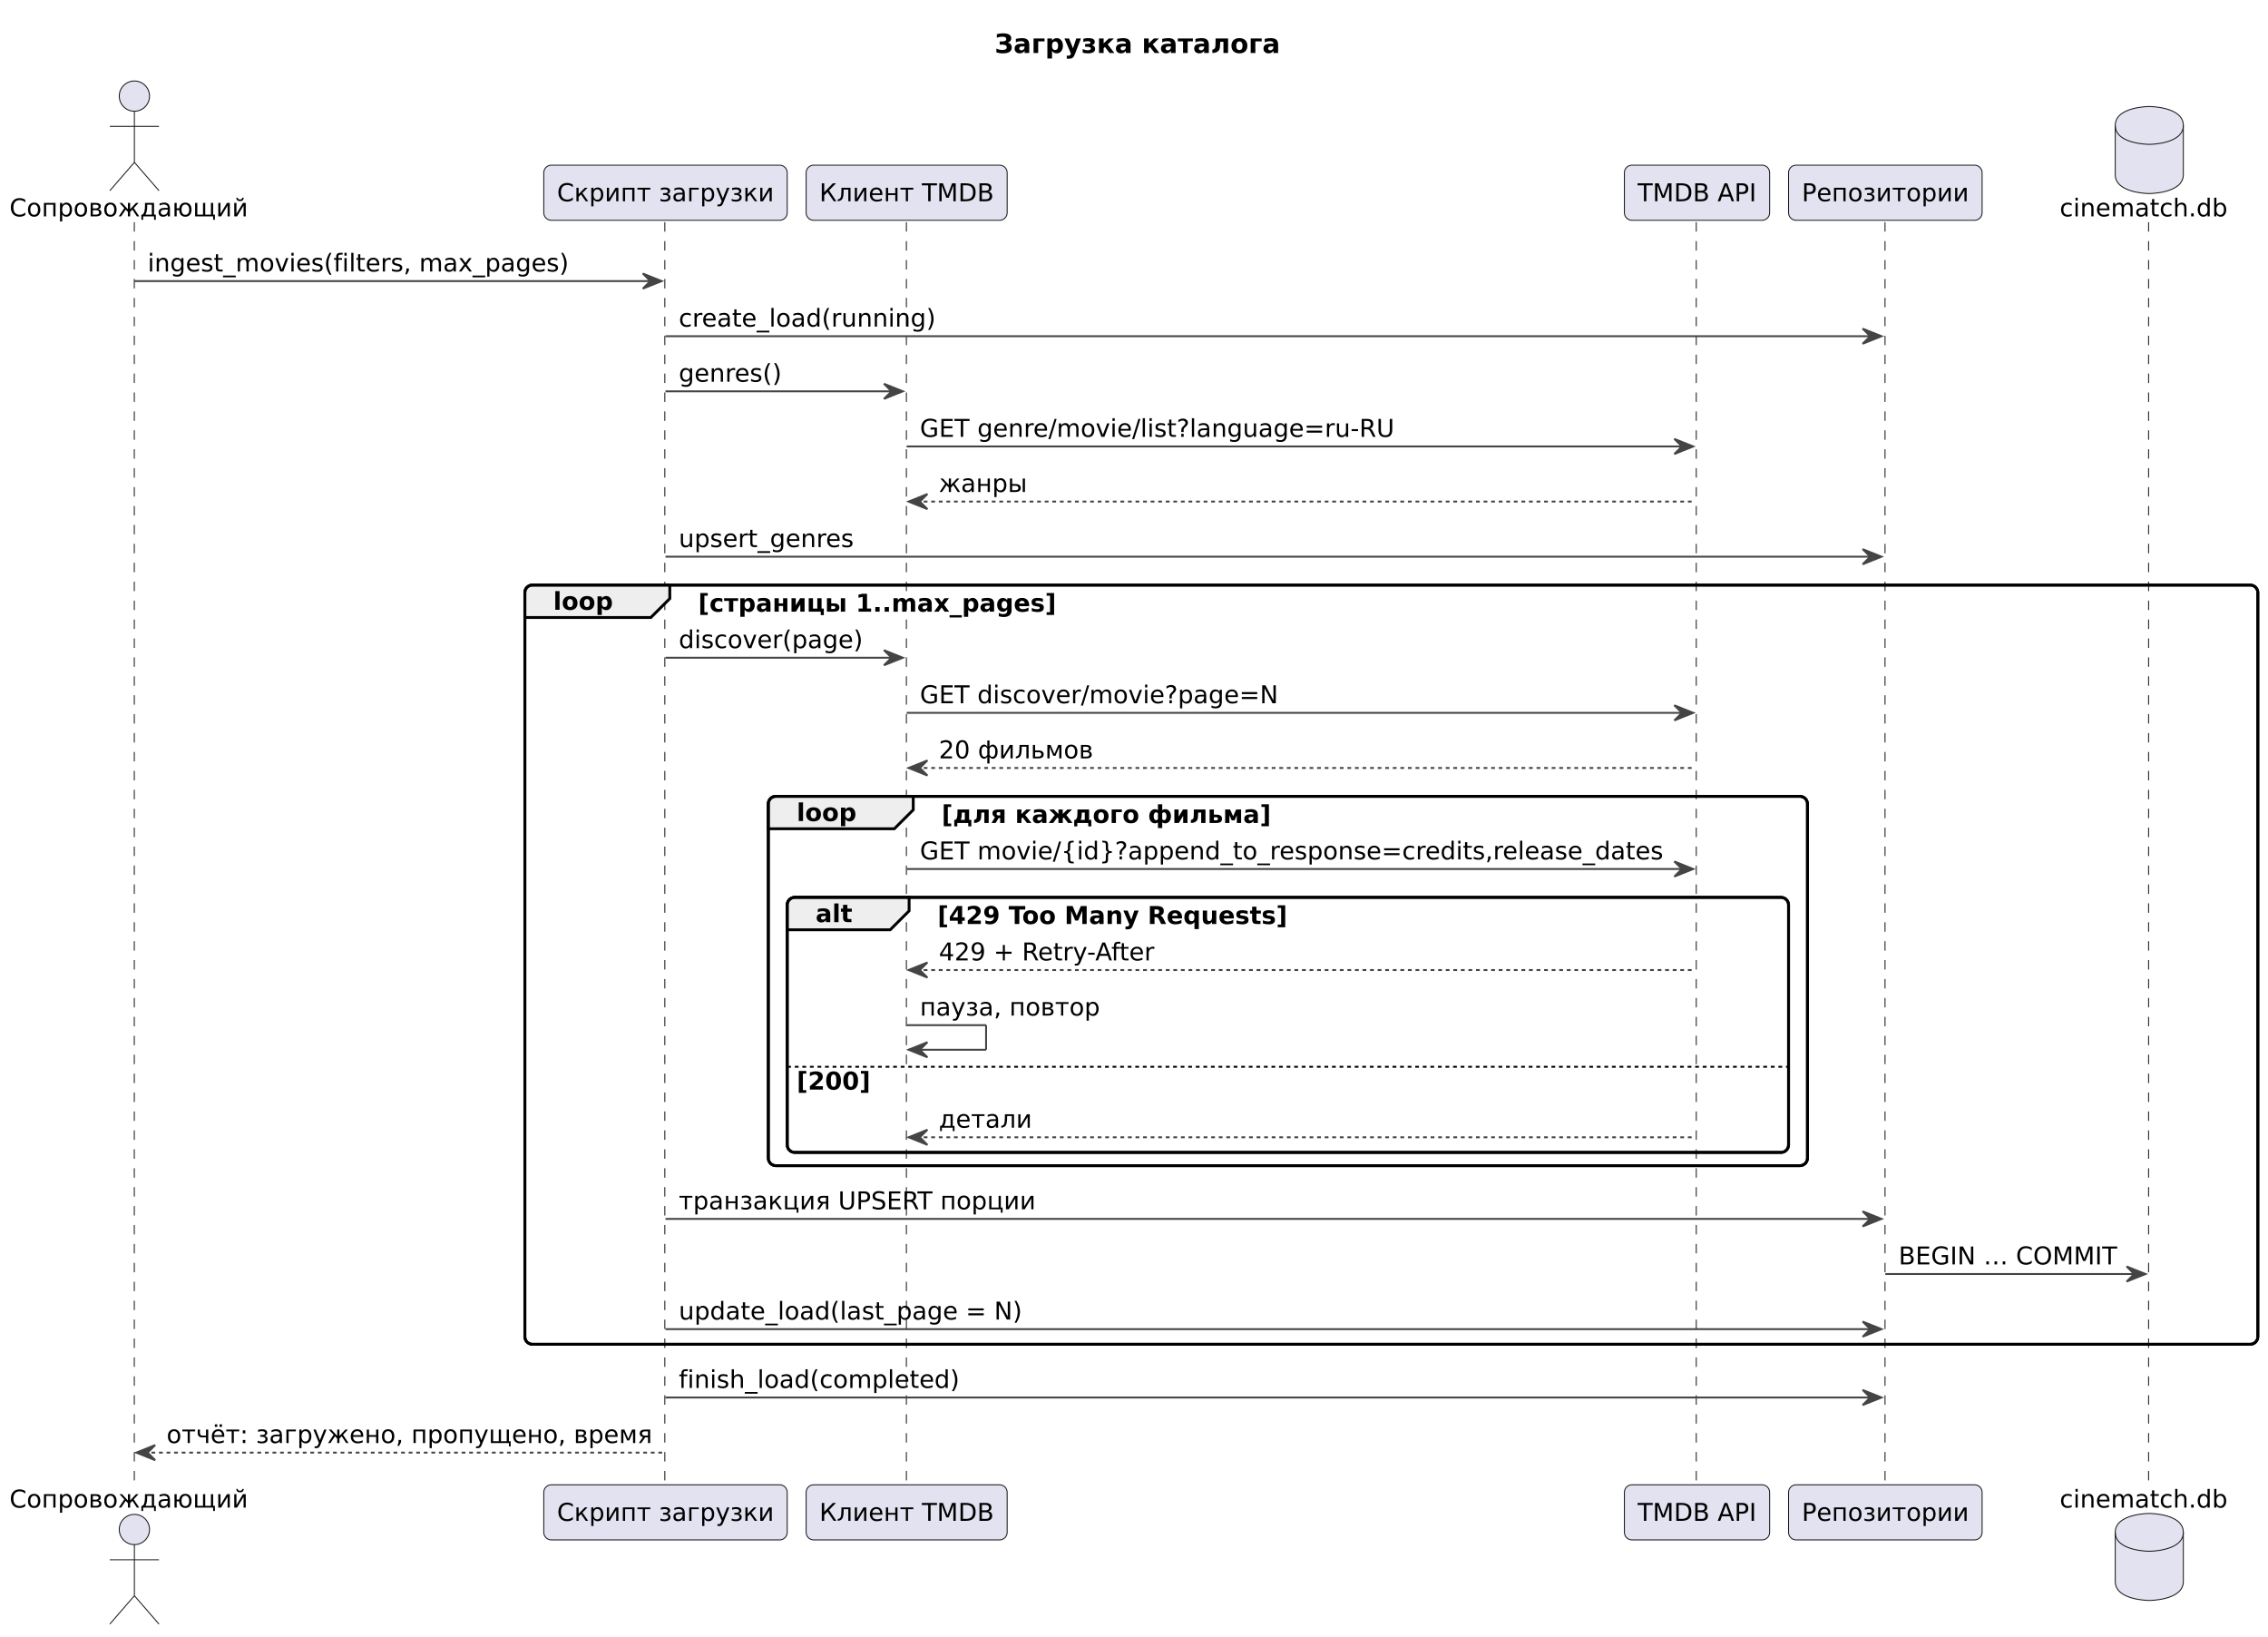
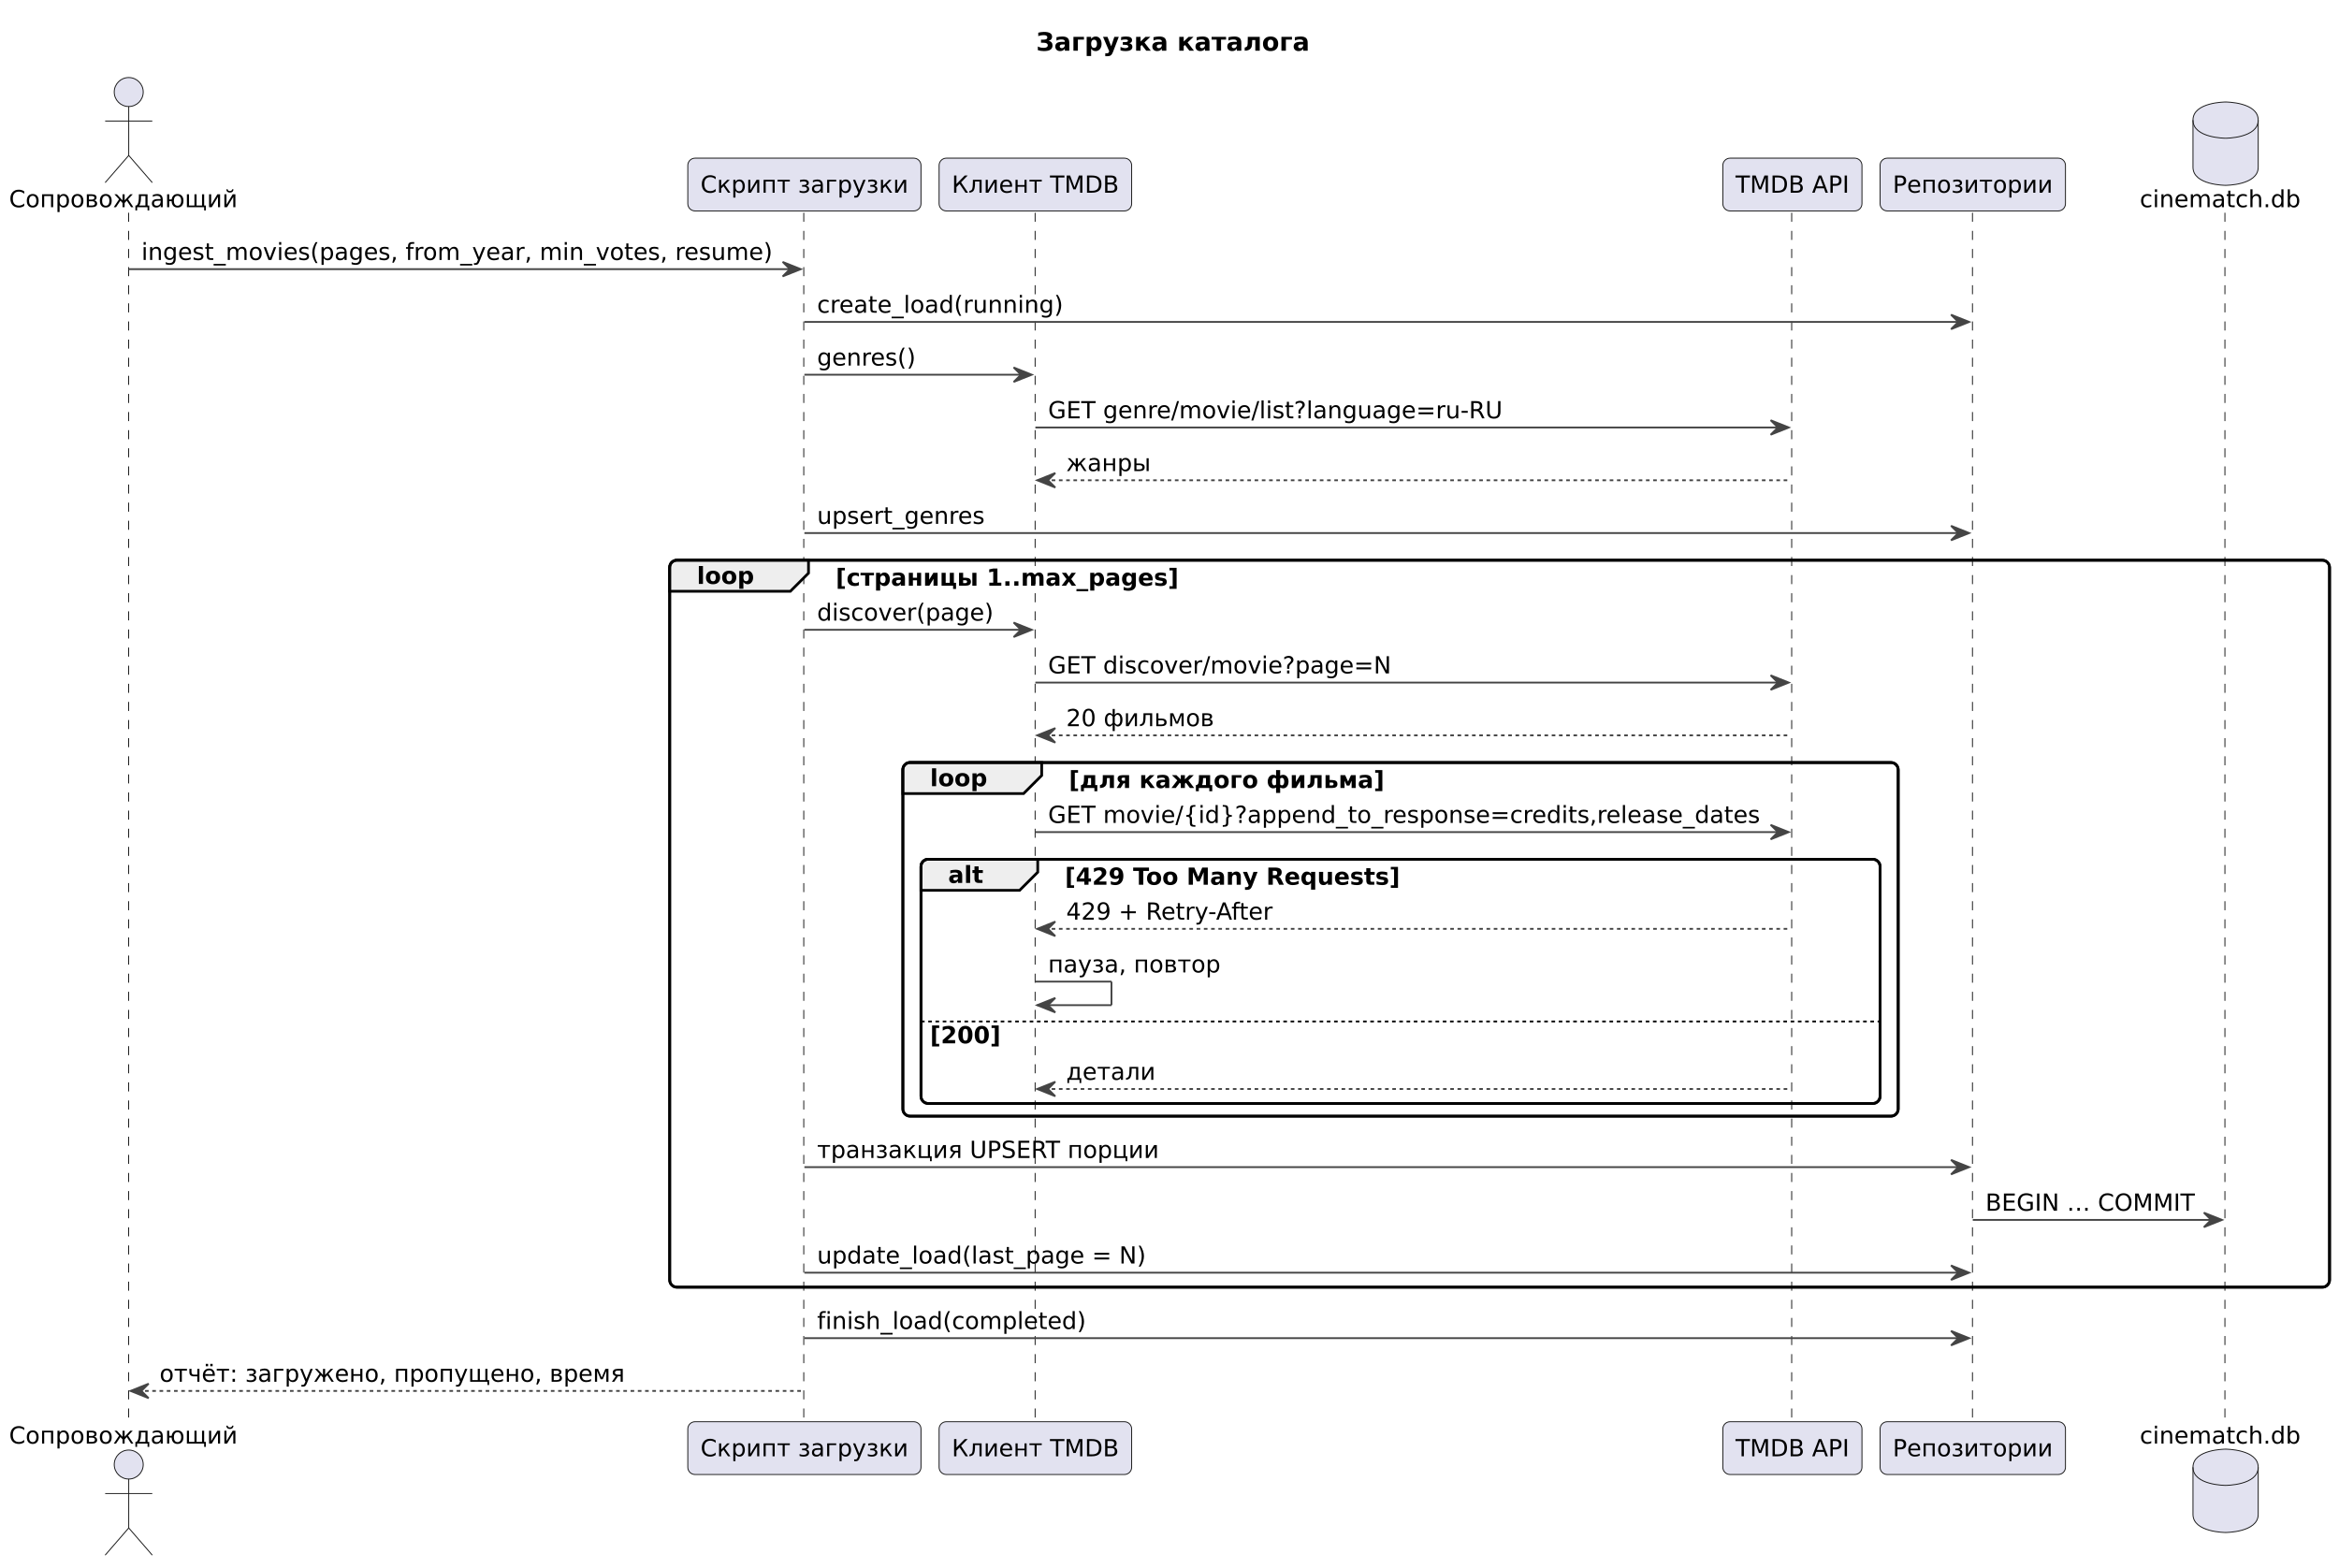
- <svg xmlns="http://www.w3.org/2000/svg" contentStyleType="text/css" data-diagram-type="SEQUENCE" height="865px" preserveAspectRatio="none" style="width:1199px;height:865px;background:#FFFFFF;" version="1.1" viewBox="0 0 1199 865" width="1199px" zoomAndPan="magnify">
+ <svg xmlns="http://www.w3.org/2000/svg" contentStyleType="text/css" data-diagram-type="SEQUENCE" height="865px" preserveAspectRatio="none" style="width:1291px;height:865px;background:#FFFFFF;" version="1.1" viewBox="0 0 1291 865" width="1291px" zoomAndPan="magnify">
  <defs />
  <g>
-     <text fill="#000000" font-family="DejaVu Sans" font-size="14" font-weight="bold" lengthAdjust="spacing" textLength="150.958" x="525.831" y="27.995">Загрузка каталога</text>
-     <rect fill="none" height="401.258" rx="4" ry="4" style="stroke:#000000;stroke-width:1.5;" width="916.15" x="277.469" y="309.227" />
-     <rect fill="none" height="195.195" rx="4" ry="4" style="stroke:#000000;stroke-width:1.5;" width="549.364" x="406.171" y="420.891" />
-     <rect fill="none" height="134.797" rx="4" ry="4" style="stroke:#000000;stroke-width:1.5;" width="529.364" x="416.171" y="474.289" />
+     <text fill="#000000" font-family="DejaVu Sans" font-size="14" font-weight="bold" lengthAdjust="spacing" textLength="150.958" x="571.911" y="27.995">Загрузка каталога</text>
+     <rect fill="none" height="401.258" rx="4" ry="4" style="stroke:#000000;stroke-width:1.5;" width="916.15" x="369.631" y="309.227" />
+     <rect fill="none" height="195.195" rx="4" ry="4" style="stroke:#000000;stroke-width:1.5;" width="549.364" x="498.333" y="420.891" />
+     <rect fill="none" height="134.797" rx="4" ry="4" style="stroke:#000000;stroke-width:1.5;" width="529.364" x="508.333" y="474.289" />
    <g>
      <rect fill="#000000" fill-opacity="0" height="668.32" width="8" x="67.051" y="117.43" />
      <line style="stroke:#181818;stroke-width:0.5;stroke-dasharray:5,5;" x1="71" x2="71" y1="117.43" y2="785.75" />
    </g>
    <g>
-       <rect fill="#000000" fill-opacity="0" height="668.32" width="8" x="347.82" y="117.43" />
-       <line style="stroke:#181818;stroke-width:0.5;stroke-dasharray:5,5;" x1="351.469" x2="351.469" y1="117.43" y2="785.75" />
+       <rect fill="#000000" fill-opacity="0" height="668.32" width="8" x="439.982" y="117.43" />
+       <line style="stroke:#181818;stroke-width:0.5;stroke-dasharray:5,5;" x1="443.631" x2="443.631" y1="117.43" y2="785.75" />
    </g>
    <g>
-       <rect fill="#000000" fill-opacity="0" height="668.32" width="8" x="475.309" y="117.43" />
-       <line style="stroke:#181818;stroke-width:0.5;stroke-dasharray:5,5;" x1="479.171" x2="479.171" y1="117.43" y2="785.75" />
+       <rect fill="#000000" fill-opacity="0" height="668.32" width="8" x="567.471" y="117.43" />
+       <line style="stroke:#181818;stroke-width:0.5;stroke-dasharray:5,5;" x1="571.333" x2="571.333" y1="117.43" y2="785.75" />
    </g>
    <g>
-       <rect fill="#000000" fill-opacity="0" height="668.32" width="8" x="893.143" y="117.43" />
-       <line style="stroke:#181818;stroke-width:0.5;stroke-dasharray:5,5;" x1="896.751" x2="896.751" y1="117.43" y2="785.75" />
+       <rect fill="#000000" fill-opacity="0" height="668.32" width="8" x="985.305" y="117.43" />
+       <line style="stroke:#181818;stroke-width:0.5;stroke-dasharray:5,5;" x1="988.913" x2="988.913" y1="117.43" y2="785.75" />
    </g>
    <g>
-       <rect fill="#000000" fill-opacity="0" height="668.32" width="8" x="992.699" y="117.43" />
-       <line style="stroke:#181818;stroke-width:0.5;stroke-dasharray:5,5;" x1="996.536" x2="996.536" y1="117.43" y2="785.75" />
+       <rect fill="#000000" fill-opacity="0" height="668.32" width="8" x="1084.861" y="117.43" />
+       <line style="stroke:#181818;stroke-width:0.5;stroke-dasharray:5,5;" x1="1088.697" x2="1088.697" y1="117.43" y2="785.75" />
    </g>
    <g>
-       <rect fill="#000000" fill-opacity="0" height="668.32" width="8" x="1132.246" y="117.43" />
-       <line style="stroke:#181818;stroke-width:0.5;stroke-dasharray:5,5;" x1="1135.873" x2="1135.873" y1="117.43" y2="785.75" />
+       <rect fill="#000000" fill-opacity="0" height="668.32" width="8" x="1224.408" y="117.43" />
+       <line style="stroke:#181818;stroke-width:0.5;stroke-dasharray:5,5;" x1="1228.034" x2="1228.034" y1="117.43" y2="785.75" />
    </g>
    <g class="participant participant-head" data-participant="OP">
      <text fill="#000000" font-family="DejaVu Sans" font-size="13" lengthAdjust="spacing" textLength="126.103" x="5" y="114.364">Сопровождающий</text>
      <ellipse cx="71.051" cy="50.797" fill="#E2E2F0" rx="8" ry="8" style="stroke:#181818;stroke-width:0.5;" />
      <path d="M71.051,58.797 L71.051,85.797 M58.051,66.797 L84.051,66.797 M71.051,85.797 L58.051,100.797 M71.051,85.797 L84.051,100.797" fill="none" style="stroke:#181818;stroke-width:0.5;" />
    </g>
    <g class="participant participant-tail" data-participant="OP">
      <text fill="#000000" font-family="DejaVu Sans" font-size="13" lengthAdjust="spacing" textLength="126.103" x="5" y="796.817">Сопровождающий</text>
      <ellipse cx="71.051" cy="808.383" fill="#E2E2F0" rx="8" ry="8" style="stroke:#181818;stroke-width:0.5;" />
      <path d="M71.051,816.383 L71.051,843.383 M58.051,824.383 L84.051,824.383 M71.051,843.383 L58.051,858.383 M71.051,843.383 L84.051,858.383" fill="none" style="stroke:#181818;stroke-width:0.5;" />
    </g>
    <g class="participant participant-head" data-participant="L">
-       <rect fill="#E2E2F0" height="29.133" rx="4" ry="4" style="stroke:#181818;stroke-width:0.5;" width="128.702" x="287.469" y="87.297" />
-       <text fill="#000000" font-family="DejaVu Sans" font-size="13" lengthAdjust="spacing" textLength="114.702" x="294.469" y="106.364">Скрипт загрузки</text>
+       <rect fill="#E2E2F0" height="29.133" rx="4" ry="4" style="stroke:#181818;stroke-width:0.5;" width="128.702" x="379.631" y="87.297" />
+       <text fill="#000000" font-family="DejaVu Sans" font-size="13" lengthAdjust="spacing" textLength="114.702" x="386.631" y="106.364">Скрипт загрузки</text>
    </g>
    <g class="participant participant-tail" data-participant="L">
-       <rect fill="#E2E2F0" height="29.133" rx="4" ry="4" style="stroke:#181818;stroke-width:0.5;" width="128.702" x="287.469" y="784.75" />
-       <text fill="#000000" font-family="DejaVu Sans" font-size="13" lengthAdjust="spacing" textLength="114.702" x="294.469" y="803.817">Скрипт загрузки</text>
+       <rect fill="#E2E2F0" height="29.133" rx="4" ry="4" style="stroke:#181818;stroke-width:0.5;" width="128.702" x="379.631" y="784.75" />
+       <text fill="#000000" font-family="DejaVu Sans" font-size="13" lengthAdjust="spacing" textLength="114.702" x="386.631" y="803.817">Скрипт загрузки</text>
    </g>
    <g class="participant participant-head" data-participant="T">
-       <rect fill="#E2E2F0" height="29.133" rx="4" ry="4" style="stroke:#181818;stroke-width:0.5;" width="106.276" x="426.171" y="87.297" />
-       <text fill="#000000" font-family="DejaVu Sans" font-size="13" lengthAdjust="spacing" textLength="92.276" x="433.171" y="106.364">Клиент TMDB</text>
+       <rect fill="#E2E2F0" height="29.133" rx="4" ry="4" style="stroke:#181818;stroke-width:0.5;" width="106.276" x="518.333" y="87.297" />
+       <text fill="#000000" font-family="DejaVu Sans" font-size="13" lengthAdjust="spacing" textLength="92.276" x="525.333" y="106.364">Клиент TMDB</text>
    </g>
    <g class="participant participant-tail" data-participant="T">
-       <rect fill="#E2E2F0" height="29.133" rx="4" ry="4" style="stroke:#181818;stroke-width:0.5;" width="106.276" x="426.171" y="784.75" />
-       <text fill="#000000" font-family="DejaVu Sans" font-size="13" lengthAdjust="spacing" textLength="92.276" x="433.171" y="803.817">Клиент TMDB</text>
+       <rect fill="#E2E2F0" height="29.133" rx="4" ry="4" style="stroke:#181818;stroke-width:0.5;" width="106.276" x="518.333" y="784.75" />
+       <text fill="#000000" font-family="DejaVu Sans" font-size="13" lengthAdjust="spacing" textLength="92.276" x="525.333" y="803.817">Клиент TMDB</text>
    </g>
    <g class="participant participant-head" data-participant="API">
-       <rect fill="#E2E2F0" height="29.133" rx="4" ry="4" style="stroke:#181818;stroke-width:0.5;" width="76.785" x="858.751" y="87.297" />
-       <text fill="#000000" font-family="DejaVu Sans" font-size="13" lengthAdjust="spacing" textLength="62.785" x="865.751" y="106.364">TMDB API</text>
+       <rect fill="#E2E2F0" height="29.133" rx="4" ry="4" style="stroke:#181818;stroke-width:0.5;" width="76.785" x="950.913" y="87.297" />
+       <text fill="#000000" font-family="DejaVu Sans" font-size="13" lengthAdjust="spacing" textLength="62.785" x="957.913" y="106.364">TMDB API</text>
    </g>
    <g class="participant participant-tail" data-participant="API">
-       <rect fill="#E2E2F0" height="29.133" rx="4" ry="4" style="stroke:#181818;stroke-width:0.5;" width="76.785" x="858.751" y="784.75" />
-       <text fill="#000000" font-family="DejaVu Sans" font-size="13" lengthAdjust="spacing" textLength="62.785" x="865.751" y="803.817">TMDB API</text>
+       <rect fill="#E2E2F0" height="29.133" rx="4" ry="4" style="stroke:#181818;stroke-width:0.5;" width="76.785" x="950.913" y="784.75" />
+       <text fill="#000000" font-family="DejaVu Sans" font-size="13" lengthAdjust="spacing" textLength="62.785" x="957.913" y="803.817">TMDB API</text>
    </g>
    <g class="participant participant-head" data-participant="R">
-       <rect fill="#E2E2F0" height="29.133" rx="4" ry="4" style="stroke:#181818;stroke-width:0.5;" width="102.328" x="945.536" y="87.297" />
-       <text fill="#000000" font-family="DejaVu Sans" font-size="13" lengthAdjust="spacing" textLength="88.328" x="952.536" y="106.364">Репозитории</text>
+       <rect fill="#E2E2F0" height="29.133" rx="4" ry="4" style="stroke:#181818;stroke-width:0.5;" width="102.328" x="1037.697" y="87.297" />
+       <text fill="#000000" font-family="DejaVu Sans" font-size="13" lengthAdjust="spacing" textLength="88.328" x="1044.697" y="106.364">Репозитории</text>
    </g>
    <g class="participant participant-tail" data-participant="R">
-       <rect fill="#E2E2F0" height="29.133" rx="4" ry="4" style="stroke:#181818;stroke-width:0.5;" width="102.328" x="945.536" y="784.75" />
-       <text fill="#000000" font-family="DejaVu Sans" font-size="13" lengthAdjust="spacing" textLength="88.328" x="952.536" y="803.817">Репозитории</text>
+       <rect fill="#E2E2F0" height="29.133" rx="4" ry="4" style="stroke:#181818;stroke-width:0.5;" width="102.328" x="1037.697" y="784.75" />
+       <text fill="#000000" font-family="DejaVu Sans" font-size="13" lengthAdjust="spacing" textLength="88.328" x="1044.697" y="803.817">Репозитории</text>
    </g>
    <g class="participant participant-head" data-participant="DB">
-       <text fill="#000000" font-family="DejaVu Sans" font-size="13" lengthAdjust="spacing" textLength="88.747" x="1088.873" y="114.364">cinematch.db</text>
-       <path d="M1118.246,66.297 C1118.246,56.297 1136.246,56.297 1136.246,56.297 C1136.246,56.297 1154.246,56.297 1154.246,66.297 L1154.246,92.297 C1154.246,102.297 1136.246,102.297 1136.246,102.297 C1136.246,102.297 1118.246,102.297 1118.246,92.297 L1118.246,66.297" fill="#E2E2F0" style="stroke:#181818;stroke-width:0.5;" />
-       <path d="M1118.246,66.297 C1118.246,76.297 1136.246,76.297 1136.246,76.297 C1136.246,76.297 1154.246,76.297 1154.246,66.297" fill="none" style="stroke:#181818;stroke-width:0.5;" />
+       <text fill="#000000" font-family="DejaVu Sans" font-size="13" lengthAdjust="spacing" textLength="88.747" x="1181.034" y="114.364">cinematch.db</text>
+       <path d="M1210.408,66.297 C1210.408,56.297 1228.408,56.297 1228.408,56.297 C1228.408,56.297 1246.408,56.297 1246.408,66.297 L1246.408,92.297 C1246.408,102.297 1228.408,102.297 1228.408,102.297 C1228.408,102.297 1210.408,102.297 1210.408,92.297 L1210.408,66.297" fill="#E2E2F0" style="stroke:#181818;stroke-width:0.5;" />
+       <path d="M1210.408,66.297 C1210.408,76.297 1228.408,76.297 1228.408,76.297 C1228.408,76.297 1246.408,76.297 1246.408,66.297" fill="none" style="stroke:#181818;stroke-width:0.5;" />
    </g>
    <g class="participant participant-tail" data-participant="DB">
-       <text fill="#000000" font-family="DejaVu Sans" font-size="13" lengthAdjust="spacing" textLength="88.747" x="1088.873" y="796.817">cinematch.db</text>
-       <path d="M1118.246,809.883 C1118.246,799.883 1136.246,799.883 1136.246,799.883 C1136.246,799.883 1154.246,799.883 1154.246,809.883 L1154.246,835.883 C1154.246,845.883 1136.246,845.883 1136.246,845.883 C1136.246,845.883 1118.246,845.883 1118.246,835.883 L1118.246,809.883" fill="#E2E2F0" style="stroke:#181818;stroke-width:0.5;" />
-       <path d="M1118.246,809.883 C1118.246,819.883 1136.246,819.883 1136.246,819.883 C1136.246,819.883 1154.246,819.883 1154.246,809.883" fill="none" style="stroke:#181818;stroke-width:0.5;" />
+       <text fill="#000000" font-family="DejaVu Sans" font-size="13" lengthAdjust="spacing" textLength="88.747" x="1181.034" y="796.817">cinematch.db</text>
+       <path d="M1210.408,809.883 C1210.408,799.883 1228.408,799.883 1228.408,799.883 C1228.408,799.883 1246.408,799.883 1246.408,809.883 L1246.408,835.883 C1246.408,845.883 1228.408,845.883 1228.408,845.883 C1228.408,845.883 1210.408,845.883 1210.408,835.883 L1210.408,809.883" fill="#E2E2F0" style="stroke:#181818;stroke-width:0.5;" />
+       <path d="M1210.408,809.883 C1210.408,819.883 1228.408,819.883 1228.408,819.883 C1228.408,819.883 1246.408,819.883 1246.408,809.883" fill="none" style="stroke:#181818;stroke-width:0.5;" />
    </g>
    <g class="message" data-participant-1="OP" data-participant-2="L">
-       <polygon fill="#444444" points="339.82,144.562,349.82,148.562,339.82,152.562,343.82,148.562" style="stroke:#444444;stroke-width:1;" />
-       <line style="stroke:#444444;stroke-width:1;" x1="71.051" x2="345.82" y1="148.562" y2="148.562" />
-       <text fill="#000000" font-family="DejaVu Sans" font-size="13" lengthAdjust="spacing" textLength="222.65" x="78.051" y="143.497">ingest_movies(filters, max_pages)</text>
+       <polygon fill="#444444" points="431.982,144.562,441.982,148.562,431.982,152.562,435.982,148.562" style="stroke:#444444;stroke-width:1;" />
+       <line style="stroke:#444444;stroke-width:1;" x1="71.051" x2="437.982" y1="148.562" y2="148.562" />
+       <text fill="#000000" font-family="DejaVu Sans" font-size="13" lengthAdjust="spacing" textLength="348.931" x="78.051" y="143.497">ingest_movies(pages, from_year, min_votes, resume)</text>
    </g>
    <g class="message" data-participant-1="L" data-participant-2="R">
-       <polygon fill="#444444" points="984.699,173.695,994.699,177.695,984.699,181.695,988.699,177.695" style="stroke:#444444;stroke-width:1;" />
-       <line style="stroke:#444444;stroke-width:1;" x1="351.82" x2="990.699" y1="177.695" y2="177.695" />
-       <text fill="#000000" font-family="DejaVu Sans" font-size="13" lengthAdjust="spacing" textLength="136.144" x="358.82" y="172.629">create_load(running)</text>
+       <polygon fill="#444444" points="1076.861,173.695,1086.861,177.695,1076.861,181.695,1080.861,177.695" style="stroke:#444444;stroke-width:1;" />
+       <line style="stroke:#444444;stroke-width:1;" x1="443.982" x2="1082.861" y1="177.695" y2="177.695" />
+       <text fill="#000000" font-family="DejaVu Sans" font-size="13" lengthAdjust="spacing" textLength="136.144" x="450.982" y="172.629">create_load(running)</text>
    </g>
    <g class="message" data-participant-1="L" data-participant-2="T">
-       <polygon fill="#444444" points="467.309,202.828,477.309,206.828,467.309,210.828,471.309,206.828" style="stroke:#444444;stroke-width:1;" />
-       <line style="stroke:#444444;stroke-width:1;" x1="351.82" x2="473.309" y1="206.828" y2="206.828" />
-       <text fill="#000000" font-family="DejaVu Sans" font-size="13" lengthAdjust="spacing" textLength="54.748" x="358.82" y="201.762">genres()</text>
+       <polygon fill="#444444" points="559.471,202.828,569.471,206.828,559.471,210.828,563.471,206.828" style="stroke:#444444;stroke-width:1;" />
+       <line style="stroke:#444444;stroke-width:1;" x1="443.982" x2="565.471" y1="206.828" y2="206.828" />
+       <text fill="#000000" font-family="DejaVu Sans" font-size="13" lengthAdjust="spacing" textLength="54.748" x="450.982" y="201.762">genres()</text>
    </g>
    <g class="message" data-participant-1="T" data-participant-2="API">
-       <polygon fill="#444444" points="885.143,231.961,895.143,235.961,885.143,239.961,889.143,235.961" style="stroke:#444444;stroke-width:1;" />
-       <line style="stroke:#444444;stroke-width:1;" x1="479.309" x2="891.143" y1="235.961" y2="235.961" />
-       <text fill="#000000" font-family="DejaVu Sans" font-size="13" lengthAdjust="spacing" textLength="251.107" x="486.309" y="230.895">GET genre/movie/list?language=ru-RU</text>
+       <polygon fill="#444444" points="977.305,231.961,987.305,235.961,977.305,239.961,981.305,235.961" style="stroke:#444444;stroke-width:1;" />
+       <line style="stroke:#444444;stroke-width:1;" x1="571.471" x2="983.305" y1="235.961" y2="235.961" />
+       <text fill="#000000" font-family="DejaVu Sans" font-size="13" lengthAdjust="spacing" textLength="251.107" x="578.471" y="230.895">GET genre/movie/list?language=ru-RU</text>
    </g>
    <g class="message" data-participant-1="API" data-participant-2="T">
-       <polygon fill="#444444" points="490.309,261.094,480.309,265.094,490.309,269.094,486.309,265.094" style="stroke:#444444;stroke-width:1;" />
-       <line style="stroke:#444444;stroke-width:1;stroke-dasharray:2,2;" x1="484.309" x2="896.143" y1="265.094" y2="265.094" />
-       <text fill="#000000" font-family="DejaVu Sans" font-size="13" lengthAdjust="spacing" textLength="46.693" x="496.309" y="260.028">жанры</text>
+       <polygon fill="#444444" points="582.471,261.094,572.471,265.094,582.471,269.094,578.471,265.094" style="stroke:#444444;stroke-width:1;" />
+       <line style="stroke:#444444;stroke-width:1;stroke-dasharray:2,2;" x1="576.471" x2="988.305" y1="265.094" y2="265.094" />
+       <text fill="#000000" font-family="DejaVu Sans" font-size="13" lengthAdjust="spacing" textLength="46.693" x="588.471" y="260.028">жанры</text>
    </g>
    <g class="message" data-participant-1="L" data-participant-2="R">
-       <polygon fill="#444444" points="984.699,290.227,994.699,294.227,984.699,298.227,988.699,294.227" style="stroke:#444444;stroke-width:1;" />
-       <line style="stroke:#444444;stroke-width:1;" x1="351.82" x2="990.699" y1="294.227" y2="294.227" />
-       <text fill="#000000" font-family="DejaVu Sans" font-size="13" lengthAdjust="spacing" textLength="92.809" x="358.82" y="289.161">upsert_genres</text>
+       <polygon fill="#444444" points="1076.861,290.227,1086.861,294.227,1076.861,298.227,1080.861,294.227" style="stroke:#444444;stroke-width:1;" />
+       <line style="stroke:#444444;stroke-width:1;" x1="443.982" x2="1082.861" y1="294.227" y2="294.227" />
+       <text fill="#000000" font-family="DejaVu Sans" font-size="13" lengthAdjust="spacing" textLength="92.809" x="450.982" y="289.161">upsert_genres</text>
    </g>
-     <path d="M281.469,309.227 L354.093,309.227 L354.093,316.359 L344.093,326.359 L277.469,326.359 L277.469,313.227 A4,4 0 0 1 281.469,309.227" fill="#EEEEEE" style="stroke:#000000;stroke-width:1.5;" />
-     <rect fill="none" height="401.258" rx="4" ry="4" style="stroke:#000000;stroke-width:1.5;" width="916.15" x="277.469" y="309.227" />
-     <text fill="#000000" font-family="DejaVu Sans" font-size="13" font-weight="bold" lengthAdjust="spacing" textLength="31.624" x="292.469" y="322.293">loop</text>
-     <text fill="#000000" font-family="DejaVu Sans" font-size="13" font-weight="bold" lengthAdjust="spacing" textLength="189.274" x="369.093" y="323.293">[страницы 1..max_pages]</text>
+     <path d="M373.631,309.227 L446.255,309.227 L446.255,316.359 L436.255,326.359 L369.631,326.359 L369.631,313.227 A4,4 0 0 1 373.631,309.227" fill="#EEEEEE" style="stroke:#000000;stroke-width:1.5;" />
+     <rect fill="none" height="401.258" rx="4" ry="4" style="stroke:#000000;stroke-width:1.5;" width="916.15" x="369.631" y="309.227" />
+     <text fill="#000000" font-family="DejaVu Sans" font-size="13" font-weight="bold" lengthAdjust="spacing" textLength="31.624" x="384.631" y="322.293">loop</text>
+     <text fill="#000000" font-family="DejaVu Sans" font-size="13" font-weight="bold" lengthAdjust="spacing" textLength="189.274" x="461.255" y="323.293">[страницы 1..max_pages]</text>
    <g class="message" data-participant-1="L" data-participant-2="T">
-       <polygon fill="#444444" points="467.309,343.625,477.309,347.625,467.309,351.625,471.309,347.625" style="stroke:#444444;stroke-width:1;" />
-       <line style="stroke:#444444;stroke-width:1;" x1="351.82" x2="473.309" y1="347.625" y2="347.625" />
-       <text fill="#000000" font-family="DejaVu Sans" font-size="13" lengthAdjust="spacing" textLength="97.386" x="358.82" y="342.559">discover(page)</text>
+       <polygon fill="#444444" points="559.471,343.625,569.471,347.625,559.471,351.625,563.471,347.625" style="stroke:#444444;stroke-width:1;" />
+       <line style="stroke:#444444;stroke-width:1;" x1="443.982" x2="565.471" y1="347.625" y2="347.625" />
+       <text fill="#000000" font-family="DejaVu Sans" font-size="13" lengthAdjust="spacing" textLength="97.386" x="450.982" y="342.559">discover(page)</text>
    </g>
    <g class="message" data-participant-1="T" data-participant-2="API">
-       <polygon fill="#444444" points="885.143,372.758,895.143,376.758,885.143,380.758,889.143,376.758" style="stroke:#444444;stroke-width:1;" />
-       <line style="stroke:#444444;stroke-width:1;" x1="479.309" x2="891.143" y1="376.758" y2="376.758" />
-       <text fill="#000000" font-family="DejaVu Sans" font-size="13" lengthAdjust="spacing" textLength="189.42" x="486.309" y="371.692">GET discover/movie?page=N</text>
+       <polygon fill="#444444" points="977.305,372.758,987.305,376.758,977.305,380.758,981.305,376.758" style="stroke:#444444;stroke-width:1;" />
+       <line style="stroke:#444444;stroke-width:1;" x1="571.471" x2="983.305" y1="376.758" y2="376.758" />
+       <text fill="#000000" font-family="DejaVu Sans" font-size="13" lengthAdjust="spacing" textLength="189.42" x="578.471" y="371.692">GET discover/movie?page=N</text>
    </g>
    <g class="message" data-participant-1="API" data-participant-2="T">
-       <polygon fill="#444444" points="490.309,401.891,480.309,405.891,490.309,409.891,486.309,405.891" style="stroke:#444444;stroke-width:1;" />
-       <line style="stroke:#444444;stroke-width:1;stroke-dasharray:2,2;" x1="484.309" x2="896.143" y1="405.891" y2="405.891" />
-       <text fill="#000000" font-family="DejaVu Sans" font-size="13" lengthAdjust="spacing" textLength="81.631" x="496.309" y="400.825">20 фильмов</text>
+       <polygon fill="#444444" points="582.471,401.891,572.471,405.891,582.471,409.891,578.471,405.891" style="stroke:#444444;stroke-width:1;" />
+       <line style="stroke:#444444;stroke-width:1;stroke-dasharray:2,2;" x1="576.471" x2="988.305" y1="405.891" y2="405.891" />
+       <text fill="#000000" font-family="DejaVu Sans" font-size="13" lengthAdjust="spacing" textLength="81.631" x="588.471" y="400.825">20 фильмов</text>
    </g>
-     <path d="M410.171,420.891 L482.795,420.891 L482.795,428.023 L472.795,438.023 L406.171,438.023 L406.171,424.891 A4,4 0 0 1 410.171,420.891" fill="#EEEEEE" style="stroke:#000000;stroke-width:1.5;" />
-     <rect fill="none" height="195.195" rx="4" ry="4" style="stroke:#000000;stroke-width:1.5;" width="549.364" x="406.171" y="420.891" />
-     <text fill="#000000" font-family="DejaVu Sans" font-size="13" font-weight="bold" lengthAdjust="spacing" textLength="31.624" x="421.171" y="433.957">loop</text>
-     <text fill="#000000" font-family="DejaVu Sans" font-size="13" font-weight="bold" lengthAdjust="spacing" textLength="174.135" x="497.795" y="434.957">[для каждого фильма]</text>
+     <path d="M502.333,420.891 L574.957,420.891 L574.957,428.023 L564.957,438.023 L498.333,438.023 L498.333,424.891 A4,4 0 0 1 502.333,420.891" fill="#EEEEEE" style="stroke:#000000;stroke-width:1.5;" />
+     <rect fill="none" height="195.195" rx="4" ry="4" style="stroke:#000000;stroke-width:1.5;" width="549.364" x="498.333" y="420.891" />
+     <text fill="#000000" font-family="DejaVu Sans" font-size="13" font-weight="bold" lengthAdjust="spacing" textLength="31.624" x="513.333" y="433.957">loop</text>
+     <text fill="#000000" font-family="DejaVu Sans" font-size="13" font-weight="bold" lengthAdjust="spacing" textLength="174.135" x="589.957" y="434.957">[для каждого фильма]</text>
    <g class="message" data-participant-1="T" data-participant-2="API">
-       <polygon fill="#444444" points="885.143,455.289,895.143,459.289,885.143,463.289,889.143,459.289" style="stroke:#444444;stroke-width:1;" />
-       <line style="stroke:#444444;stroke-width:1;" x1="479.309" x2="891.143" y1="459.289" y2="459.289" />
-       <text fill="#000000" font-family="DejaVu Sans" font-size="13" lengthAdjust="spacing" textLength="393.834" x="486.309" y="454.223">GET movie/{id}?append_to_response=credits,release_dates</text>
+       <polygon fill="#444444" points="977.305,455.289,987.305,459.289,977.305,463.289,981.305,459.289" style="stroke:#444444;stroke-width:1;" />
+       <line style="stroke:#444444;stroke-width:1;" x1="571.471" x2="983.305" y1="459.289" y2="459.289" />
+       <text fill="#000000" font-family="DejaVu Sans" font-size="13" lengthAdjust="spacing" textLength="393.834" x="578.471" y="454.223">GET movie/{id}?append_to_response=credits,release_dates</text>
    </g>
-     <path d="M420.171,474.289 L480.614,474.289 L480.614,481.422 L470.614,491.422 L416.171,491.422 L416.171,478.289 A4,4 0 0 1 420.171,474.289" fill="#EEEEEE" style="stroke:#000000;stroke-width:1.5;" />
-     <rect fill="none" height="134.797" rx="4" ry="4" style="stroke:#000000;stroke-width:1.5;" width="529.364" x="416.171" y="474.289" />
-     <text fill="#000000" font-family="DejaVu Sans" font-size="13" font-weight="bold" lengthAdjust="spacing" textLength="19.443" x="431.171" y="487.356">alt</text>
-     <text fill="#000000" font-family="DejaVu Sans" font-size="13" font-weight="bold" lengthAdjust="spacing" textLength="186.659" x="495.614" y="488.356">[429 Too Many Requests]</text>
+     <path d="M512.333,474.289 L572.776,474.289 L572.776,481.422 L562.776,491.422 L508.333,491.422 L508.333,478.289 A4,4 0 0 1 512.333,474.289" fill="#EEEEEE" style="stroke:#000000;stroke-width:1.5;" />
+     <rect fill="none" height="134.797" rx="4" ry="4" style="stroke:#000000;stroke-width:1.5;" width="529.364" x="508.333" y="474.289" />
+     <text fill="#000000" font-family="DejaVu Sans" font-size="13" font-weight="bold" lengthAdjust="spacing" textLength="19.443" x="523.333" y="487.356">alt</text>
+     <text fill="#000000" font-family="DejaVu Sans" font-size="13" font-weight="bold" lengthAdjust="spacing" textLength="186.659" x="587.776" y="488.356">[429 Too Many Requests]</text>
    <g class="message" data-participant-1="API" data-participant-2="T">
-       <polygon fill="#444444" points="490.309,508.688,480.309,512.688,490.309,516.688,486.309,512.688" style="stroke:#444444;stroke-width:1;" />
-       <line style="stroke:#444444;stroke-width:1;stroke-dasharray:2,2;" x1="484.309" x2="896.143" y1="512.688" y2="512.688" />
-       <text fill="#000000" font-family="DejaVu Sans" font-size="13" lengthAdjust="spacing" textLength="115.737" x="496.309" y="507.622">429 + Retry-After</text>
+       <polygon fill="#444444" points="582.471,508.688,572.471,512.688,582.471,516.688,578.471,512.688" style="stroke:#444444;stroke-width:1;" />
+       <line style="stroke:#444444;stroke-width:1;stroke-dasharray:2,2;" x1="576.471" x2="988.305" y1="512.688" y2="512.688" />
+       <text fill="#000000" font-family="DejaVu Sans" font-size="13" lengthAdjust="spacing" textLength="115.737" x="588.471" y="507.622">429 + Retry-After</text>
    </g>
    <g class="message" data-participant-1="T" data-participant-2="T">
-       <line style="stroke:#444444;stroke-width:1;" x1="479.309" x2="521.309" y1="541.82" y2="541.82" />
-       <line style="stroke:#444444;stroke-width:1;" x1="521.309" x2="521.309" y1="541.82" y2="554.82" />
-       <line style="stroke:#444444;stroke-width:1;" x1="480.309" x2="521.309" y1="554.82" y2="554.82" />
-       <polygon fill="#444444" points="490.309,550.82,480.309,554.82,490.309,558.82,486.309,554.82" style="stroke:#444444;stroke-width:1;" />
-       <text fill="#000000" font-family="DejaVu Sans" font-size="13" lengthAdjust="spacing" textLength="95.196" x="486.309" y="536.754">пауза, повтор</text>
+       <line style="stroke:#444444;stroke-width:1;" x1="571.471" x2="613.471" y1="541.82" y2="541.82" />
+       <line style="stroke:#444444;stroke-width:1;" x1="613.471" x2="613.471" y1="541.82" y2="554.82" />
+       <line style="stroke:#444444;stroke-width:1;" x1="572.471" x2="613.471" y1="554.82" y2="554.82" />
+       <polygon fill="#444444" points="582.471,550.82,572.471,554.82,582.471,558.82,578.471,554.82" style="stroke:#444444;stroke-width:1;" />
+       <text fill="#000000" font-family="DejaVu Sans" font-size="13" lengthAdjust="spacing" textLength="95.196" x="578.471" y="536.754">пауза, повтор</text>
    </g>
-     <line style="stroke:#000000;stroke-width:1;stroke-dasharray:2,2;" x1="416.171" x2="945.536" y1="563.82" y2="563.82" />
-     <text fill="#000000" font-family="DejaVu Sans" font-size="13" font-weight="bold" lengthAdjust="spacing" textLength="39.019" x="421.171" y="575.887">[200]</text>
+     <line style="stroke:#000000;stroke-width:1;stroke-dasharray:2,2;" x1="508.333" x2="1037.697" y1="563.82" y2="563.82" />
+     <text fill="#000000" font-family="DejaVu Sans" font-size="13" font-weight="bold" lengthAdjust="spacing" textLength="39.019" x="513.333" y="575.887">[200]</text>
    <g class="message" data-participant-1="API" data-participant-2="T">
-       <polygon fill="#444444" points="490.309,597.086,480.309,601.086,490.309,605.086,486.309,601.086" style="stroke:#444444;stroke-width:1;" />
-       <line style="stroke:#444444;stroke-width:1;stroke-dasharray:2,2;" x1="484.309" x2="896.143" y1="601.086" y2="601.086" />
-       <text fill="#000000" font-family="DejaVu Sans" font-size="13" lengthAdjust="spacing" textLength="49.283" x="496.309" y="596.02">детали</text>
+       <polygon fill="#444444" points="582.471,597.086,572.471,601.086,582.471,605.086,578.471,601.086" style="stroke:#444444;stroke-width:1;" />
+       <line style="stroke:#444444;stroke-width:1;stroke-dasharray:2,2;" x1="576.471" x2="988.305" y1="601.086" y2="601.086" />
+       <text fill="#000000" font-family="DejaVu Sans" font-size="13" lengthAdjust="spacing" textLength="49.283" x="588.471" y="596.02">детали</text>
    </g>
    <g class="message" data-participant-1="L" data-participant-2="R">
-       <polygon fill="#444444" points="984.699,640.219,994.699,644.219,984.699,648.219,988.699,644.219" style="stroke:#444444;stroke-width:1;" />
-       <line style="stroke:#444444;stroke-width:1;" x1="351.82" x2="990.699" y1="644.219" y2="644.219" />
-       <text fill="#000000" font-family="DejaVu Sans" font-size="13" lengthAdjust="spacing" textLength="189.649" x="358.82" y="639.153">транзакция UPSERT порции</text>
+       <polygon fill="#444444" points="1076.861,640.219,1086.861,644.219,1076.861,648.219,1080.861,644.219" style="stroke:#444444;stroke-width:1;" />
+       <line style="stroke:#444444;stroke-width:1;" x1="443.982" x2="1082.861" y1="644.219" y2="644.219" />
+       <text fill="#000000" font-family="DejaVu Sans" font-size="13" lengthAdjust="spacing" textLength="189.649" x="450.982" y="639.153">транзакция UPSERT порции</text>
    </g>
    <g class="message" data-participant-1="R" data-participant-2="DB">
-       <polygon fill="#444444" points="1124.246,669.352,1134.246,673.352,1124.246,677.352,1128.246,673.352" style="stroke:#444444;stroke-width:1;" />
-       <line style="stroke:#444444;stroke-width:1;" x1="996.699" x2="1130.246" y1="673.352" y2="673.352" />
-       <text fill="#000000" font-family="DejaVu Sans" font-size="13" lengthAdjust="spacing" textLength="115.546" x="1003.699" y="668.286">BEGIN … COMMIT</text>
+       <polygon fill="#444444" points="1216.408,669.352,1226.408,673.352,1216.408,677.352,1220.408,673.352" style="stroke:#444444;stroke-width:1;" />
+       <line style="stroke:#444444;stroke-width:1;" x1="1088.861" x2="1222.408" y1="673.352" y2="673.352" />
+       <text fill="#000000" font-family="DejaVu Sans" font-size="13" lengthAdjust="spacing" textLength="115.546" x="1095.861" y="668.286">BEGIN … COMMIT</text>
    </g>
    <g class="message" data-participant-1="L" data-participant-2="R">
-       <polygon fill="#444444" points="984.699,698.484,994.699,702.484,984.699,706.484,988.699,702.484" style="stroke:#444444;stroke-width:1;" />
-       <line style="stroke:#444444;stroke-width:1;" x1="351.82" x2="990.699" y1="702.484" y2="702.484" />
-       <text fill="#000000" font-family="DejaVu Sans" font-size="13" lengthAdjust="spacing" textLength="181.53" x="358.82" y="697.418">update_load(last_page = N)</text>
+       <polygon fill="#444444" points="1076.861,698.484,1086.861,702.484,1076.861,706.484,1080.861,702.484" style="stroke:#444444;stroke-width:1;" />
+       <line style="stroke:#444444;stroke-width:1;" x1="443.982" x2="1082.861" y1="702.484" y2="702.484" />
+       <text fill="#000000" font-family="DejaVu Sans" font-size="13" lengthAdjust="spacing" textLength="181.53" x="450.982" y="697.418">update_load(last_page = N)</text>
    </g>
    <g class="message" data-participant-1="L" data-participant-2="R">
-       <polygon fill="#444444" points="984.699,734.617,994.699,738.617,984.699,742.617,988.699,738.617" style="stroke:#444444;stroke-width:1;" />
-       <line style="stroke:#444444;stroke-width:1;" x1="351.82" x2="990.699" y1="738.617" y2="738.617" />
-       <text fill="#000000" font-family="DejaVu Sans" font-size="13" lengthAdjust="spacing" textLength="148.453" x="358.82" y="733.551">finish_load(completed)</text>
+       <polygon fill="#444444" points="1076.861,734.617,1086.861,738.617,1076.861,742.617,1080.861,738.617" style="stroke:#444444;stroke-width:1;" />
+       <line style="stroke:#444444;stroke-width:1;" x1="443.982" x2="1082.861" y1="738.617" y2="738.617" />
+       <text fill="#000000" font-family="DejaVu Sans" font-size="13" lengthAdjust="spacing" textLength="148.453" x="450.982" y="733.551">finish_load(completed)</text>
    </g>
    <g class="message" data-participant-1="L" data-participant-2="OP">
      <polygon fill="#444444" points="82.051,763.75,72.051,767.75,82.051,771.75,78.051,767.75" style="stroke:#444444;stroke-width:1;" />
-       <line style="stroke:#444444;stroke-width:1;stroke-dasharray:2,2;" x1="76.051" x2="350.82" y1="767.75" y2="767.75" />
+       <line style="stroke:#444444;stroke-width:1;stroke-dasharray:2,2;" x1="76.051" x2="442.982" y1="767.75" y2="767.75" />
      <text fill="#000000" font-family="DejaVu Sans" font-size="13" lengthAdjust="spacing" textLength="256.769" x="88.051" y="762.684">отчёт: загружено, пропущено, время</text>
    </g>
  </g>
</svg>
